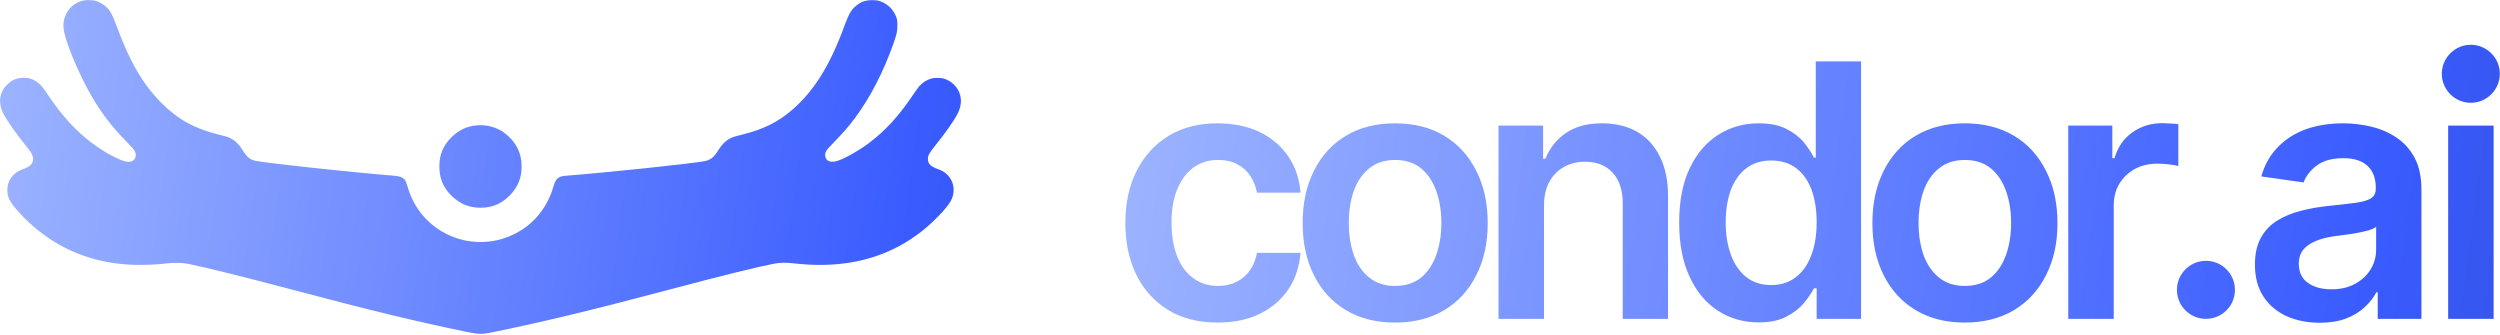
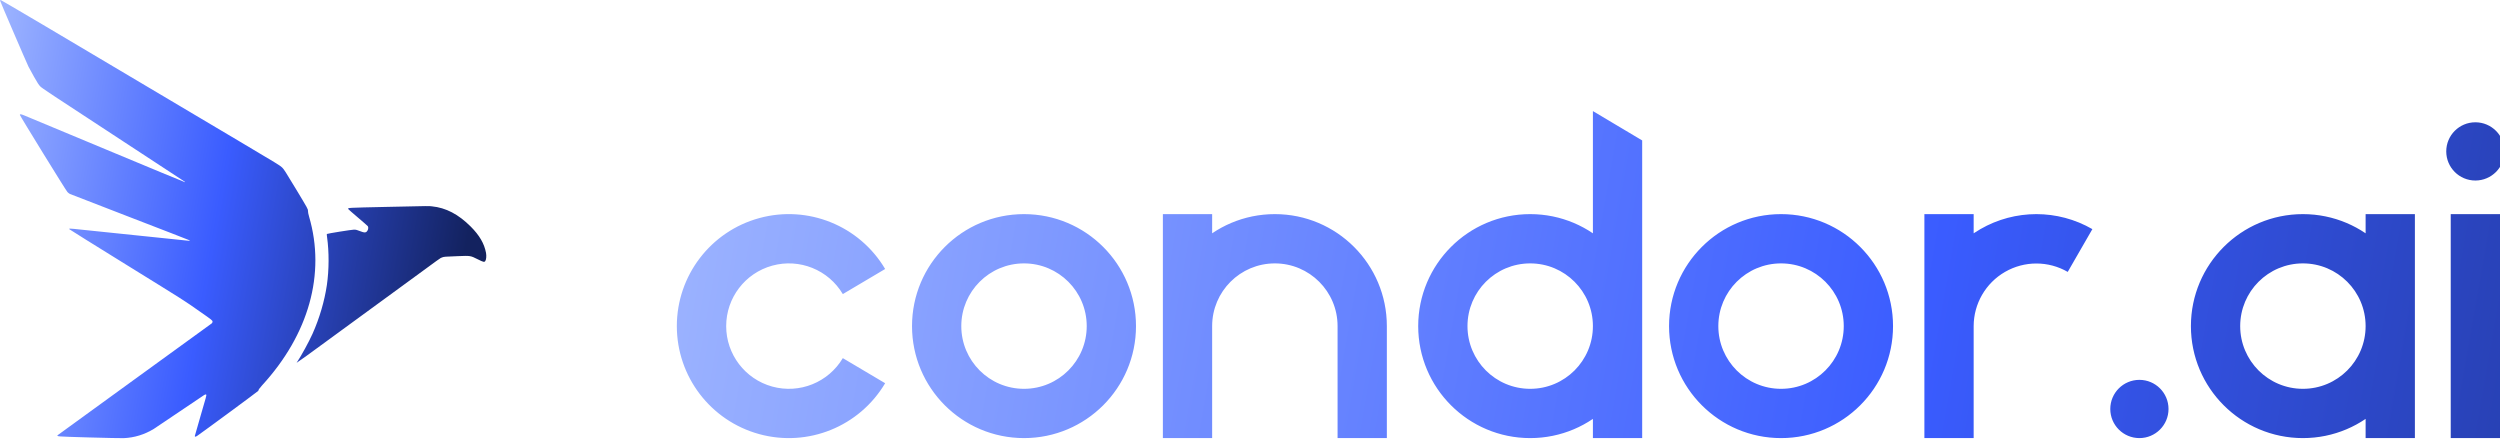
- <svg xmlns="http://www.w3.org/2000/svg" viewBox="0 0 1412.9 188.8" fill="url(#g)" role="img" aria-label="condor.ai">
+ <svg xmlns="http://www.w3.org/2000/svg" viewBox="0 0 1116.2 195.6" fill="url(#g)" role="img" aria-label="condor.ai">
  <defs>
-     <linearGradient id="g" gradientUnits="userSpaceOnUse" x1="0" y1="0" x2="1412.9" y2="188.8">
+     <linearGradient id="g" gradientUnits="userSpaceOnUse" x1="0" y1="0" x2="1116.2" y2="195.6">
      <stop offset="0" stop-color="#9DB4FF" />
      <stop offset="0.5" stop-color="#3A5CFF" />
      <stop offset="1" stop-color="#13225F" />
    </linearGradient>
  </defs>
-   <path fill-rule="evenodd" transform="scale(0.7379)" d="M   64.5   0.3 C   54.8   2,   48   10.8,   48.6   20.9 C   49.1   30,   60.2   56.9,   71.1   75.3 C   78.2   87.3,   86   97.4,   96.9   108.5 C   101.3   113.1,   102.6   114.5,   103.2   115.7 C   105.6   120.6,   102.3   124.8,   96.8   123.8 C   91.4   122.8,   80.2   116.8,   70.9   109.9 C   58.3   100.5,   47.9   89.2,   36.8   72.8 C   33.1   67.2,   31.5   65.3,   29.3   63.5 C   25.9   60.8,   22.5   59.6,   18   59.6 C   12.7   59.6,   9.1   61.2,   5.4   64.9 C   -0.7   70.9,   -1.6   79.1,   2.8   87.5 C   5.2   92.1,   12.1   102,   18   109.3 C   23.2   115.8,   23.5   116.2,   24.5   118.2 C   25.6   120.7,   25.7   122.7,   24.7   124.6 C   23.6   126.9,   22.2   127.8,   17   129.8 C   9.8   132.5,   5.6   138.3,   5.6   145.5 C   5.6   151.4,   7.5   154.9,   15.2   163.3 C   23.3   172.3,   34.4   181.2,   44.8   187.1 C   68.8   200.7,   95.8   205.4,   128.1   201.7 C   134.5   201,   139.7   201.2,   144.8   202.2 C   160.7   205.6,   183.5   211.2,   222.8   221.6 C   285   238.1,   318.3   246.1,   357.5   254.2 C   366.3   256,   369.2   256.1,   375.6   254.8 C   413.5   247.1,   450.5   238.3,   513.4   221.6 C   554.1   210.8,   581.4   204.1,   593.2   201.9 C   597.5   201.1,   601.9   201,   608   201.7 C   621.8   203.3,   634.8   203.3,   646.9   201.7 C   670.3   198.7,   691.1   189.6,   708.7   174.9 C   716.5   168.4,   724.5   159.9,   727.7   154.8 C   732.3   147.3,   730.9   138.1,   724.3   132.7 C   722.7   131.4,   720.7   130.3,   717.8   129.3 C   712.5   127.3,   710.7   125.3,   710.7   121.7 C   710.7   119,   711.6   117.3,   717   110.6 C   724.1   101.8,   730.7   92.4,   733.2   87.5 C   735.9   82.4,   736.6   77.6,   735.4   72.9 C   733.9   66.9,   728.7   61.7,   722.5   60.1 C   720.3   59.5,   715.7   59.5,   713.5   60.1 C   709.8   61.1,   706.5   63.2,   703.8   66.3 C   703.1   67.2,   701   70.1,   699.2   72.8 C   688.3   89,   678.2   100,   665.6   109.5 C   658.2   115.1,   647.9   121,   642   123 C   636.2   125,   632.3   123.5,   632   119.1 C   631.9   116.3,   632.6   115.1,   638.9   108.8 C   646.4   101,   649.8   97.1,   654.9   90.3 C   666.5   74.7,   676.6   55.1,   684.4   33.1 C   686.8   26.2,   687.3   24,   687.3   19.8 C   687.4   15.6,   687   14,   685.5   10.9 C   683.6   7.1,   680.4   3.9,   676.6   2 C   673.5   0.5,   671.9   0.1,   668   0.1 C   662.9   0.1,   659.3   1.4,   655.7   4.4 C   652   7.4,   650.2   10.6,   647   19.1 C   635.8   50,   623.4   69.9,   606.3   84.5 C   595.5   93.7,   584.5   99.1,   568.4   103.1 C   565.3   103.8,   562   104.8,   560.9   105.2 C   556.5   107.1,   553.3   110,   550.1   115.1 C   546.9   120.4,   544.4   122.4,   539.8   123.4 C   530.8   125.2,   463.7   132.3,   433.3   134.6 C   427.5   135.1,   425.6   136.8,   423.8   143.1 C   419.1   159.1,   408.8   171.8,   394.3   179.1 C   369.8   191.5,   340.1   185.1,   322.9   163.9 C   318   157.8,   314.6   151.1,   312.2   143.1 C   310.2   136,   308.8   135.1,   299.6   134.4 C   268.7   131.9,   202.6   124.8,   195.3   123.1 C   191.4   122.2,   189   120.2,   185.9   115.1 C   182.7   110,   179.5   107.1,   175.1   105.2 C   174   104.8,   170.7   103.8,   167.6   103.1 C   148.6   98.4,   136.3   91.5,   123.4   78.6 C   109.1   64.1,   99   46.6,   89   19.1 C   85.8   10.5,   83.9   7.3,   80.2   4.3 C   78.4   2.8,   75.3   1.2,   73.1   0.6 C   71.3   0.1,   66.4   -0.1,   64.5   0.3 M   365.1   96 C   357.4   96.7,   351.4   99.6,   345.7   105.2 C   339.3   111.6,   336.5   118.5,   336.5   127.5 C   336.5   136.5,   339.3   143.4,   345.7   149.8 C   352.1   156.1,   359.1   159.1,   368   159.1 C   376.9   159.1,   383.9   156.2,   390.3   149.8 C   396.6   143.4,   399.5   136.5,   399.5   127.5 C   399.6   117.2,   395   108.3,   386.5   101.9 C   380.7   97.5,   372.7   95.3,   365.1   96" />
-   <path transform="translate(635.9 25.2)" d="M  52.3   157.1L  52.3   157.1Q  36   157.1   24.3  150Q  12.6  142.8   6.3  130.1Q  0.1  117.4   0.1  100.9L  0.1  100.9Q  0.1  84.2   6.4  71.5Q  12.8  58.8   24.5  51.6Q  36.2  44.5   52.1  44.5L  52.1  44.5Q  65.5  44.5   75.8  49.3Q  86  54.2   92.1  63.1Q  98.2  71.9   99.1  83.7L  99.1  83.7L  74.5  83.7Q  73.5  78.4   70.7  74.2Q  67.9  70   63.3  67.6Q  58.8  65.2   52.5  65.2L  52.5  65.2Q  44.6  65.2   38.7  69.4Q  32.8  73.7   29.5  81.6Q  26.2  89.5   26.2  100.5L  26.2  100.5Q  26.2  111.6   29.4  119.7Q  32.6  127.8   38.6  132.1Q  44.5  136.4   52.5  136.4L  52.5  136.4Q  61  136.4   66.9  131.5Q  72.8  126.5   74.5  117.7L  74.5  117.7L  99.1  117.7Q  98.2  129.3   92.3  138.2Q  86.3  147.1   76.2  152.1Q  66   157.1   52.3   157.1ZM  152.5   157.1L  152.5   157.1Q  136.5   157.1   124.8  150.1Q  113.1  143.1   106.7  130.4Q  100.3  117.7   100.3  100.9L  100.3  100.9Q  100.3  84   106.7  71.3Q  113.1  58.5   124.8  51.5Q  136.5  44.5   152.5  44.5L  152.5  44.5Q  168.6  44.5   180.3  51.5Q  192  58.5   198.4  71.3Q  204.9  84   204.9  100.9L  204.9  100.9Q  204.9  117.7   198.4  130.4Q  192  143.1   180.3  150.1Q  168.6   157.1   152.5   157.1ZM  152.5  136.4L  152.5  136.4Q  161.4  136.4   167.2  131.7Q  172.9  127   175.8  118.9Q  178.7  110.8   178.7  100.9L  178.7  100.9Q  178.7  90.8   175.8  82.7Q  172.9  74.6   167.2  69.9Q  161.4  65.2   152.5  65.2L  152.5  65.2Q  143.8  65.2   138  69.9Q  132.1  74.6   129.2  82.7Q  126.4  90.8   126.4  100.9L  126.4  100.9Q  126.4  110.8   129.2  118.9Q  132.1  127   138  131.7Q  143.8  136.4   152.5  136.4ZM  236.7  91.1L  236.7  91.1L  236.7   155L  211   155L  211  45.8L  236.2  45.8L  236.2  64.5L  237.5  64.5Q  241.2  55.3   249.2  49.9Q  257.1  44.5   269.4  44.5L  269.4  44.5Q  280.8  44.5   289.2  49.2Q  297.6  54   302.2  63.3Q  306.8  72.5   306.8  85.6L  306.8  85.6L  306.8   155L  281.2   155L  281.2  89.6Q  281.2  78.6   275.5  72.4Q  269.8  66.2   259.9  66.2L  259.9  66.2Q  253.1  66.2   247.9  69.2Q  242.7  72.1   239.7  77.6Q  236.7  83.1   236.7  91.1ZM  358   157L  358   157Q  345.2   157   335  150.4Q  324.8  143.8   319  131.2Q  313.1  118.6   313.1  100.6L  313.1  100.6Q  313.1  82.3   319.1  69.8Q  325.1  57.3   335.3  50.9Q  345.4  44.5   358  44.5L  358  44.5Q  367.7  44.5   373.8  47.7Q  380  50.9   383.7  55.4Q  387.3  60   389.3  63.9L  389.3  63.9L  390.3  63.9L  390.3  9.5L  415.9  9.5L  415.9   155L  390.8   155L  390.8  137.7L  389.3  137.7Q  387.2  141.7   383.5  146.2Q  379.8  150.6   373.6  153.8Q  367.5   157   358   157ZM  365.1  135.9L  365.1  135.9Q  373.4  135.9   379.1  131.4Q  384.8  127   387.8  119Q  390.8  111.1   390.8  100.5L  390.8  100.5Q  390.8  89.9   387.9  82Q  384.9  74.1   379.2  69.8Q  373.4  65.5   365.1  65.5L  365.1  65.5Q  356.7  65.5   350.9  70Q  345.1  74.5   342.2  82.4Q  339.4  90.4   339.4  100.5L  339.4  100.5Q  339.4  110.7   342.3  118.7Q  345.2  126.7   350.9  131.3Q  356.7  135.9   365.1  135.9ZM  474.5   157.1L  474.5   157.1Q  458.5   157.1   446.8  150.1Q  435.1  143.1   428.7  130.4Q  422.3  117.7   422.3  100.9L  422.3  100.9Q  422.3  84   428.7  71.3Q  435.1  58.5   446.8  51.5Q  458.5  44.5   474.5  44.5L  474.5  44.5Q  490.5  44.5   502.3  51.5Q  514  58.5   520.4  71.3Q  526.9  84   526.9  100.9L  526.9  100.9Q  526.9  117.7   520.4  130.4Q  514  143.1   502.3  150.1Q  490.5   157.1   474.5   157.1ZM  474.5  136.4L  474.5  136.4Q  483.4  136.4   489.2  131.7Q  494.9  127   497.8  118.9Q  500.7  110.8   500.7  100.9L  500.7  100.9Q  500.7  90.8   497.8  82.7Q  494.9  74.6   489.2  69.9Q  483.4  65.2   474.5  65.2L  474.5  65.2Q  465.8  65.2   460  69.9Q  454.1  74.6   451.2  82.7Q  448.4  90.8   448.4  100.9L  448.4  100.9Q  448.4  110.8   451.2  118.9Q  454.1  127   460  131.7Q  465.8  136.4   474.5  136.4ZM  558.7   155L  533   155L  533  45.8L  557.9  45.8L  557.9  64.2L  559.1  64.2Q  562  54.6   569.4  49.5Q  576.7  44.4   586.1  44.4L  586.1  44.4Q  588.1  44.4   590.8  44.6Q  593.5  44.7   595.2  45L  595.2  45L  595.2  68.7Q  593.6  68.1   590.1  67.7Q  586.6  67.3   583.3  67.3L  583.3  67.3Q  576.2  67.3   570.6  70.3Q  565.1  73.4   561.9  78.6Q  558.7  83.9   558.7  90.9L  558.7  90.9L  558.7   155ZM  627.2   138.6C  627.2   147.7   619.9   155   610.8   155C  601.8   155   594.4   147.7   594.4   138.6C  594.4   129.6   601.8   122.2   610.8   122.2C  619.9   122.2   627.2   129.6   627.2   138.6ZM  675.1   157.2L  675.1   157.2Q  664.7   157.2   656.4  153.5Q  648.1  149.7   643.3  142.4Q  638.5  135.1   638.5  124.3L  638.5  124.3Q  638.5  115.2   641.9  109.1Q  645.3  103   651.2  99.4Q  657.1  95.8   664.6  93.9Q  672  92   679.9  91.2L  679.9  91.2Q  689.6  90.2   695.5  89.4Q  701.5  88.6   704.2  86.8Q  706.8  85.1   706.8  81.4L  706.8  81.4L  706.8  80.9Q  706.8  73   702.2  68.6Q  697.5  64.2   688.5  64.2L  688.5  64.2Q  679  64.2   673.5  68.3Q  668  72.4   666  77.9L  666  77.9L  642.1  74.5Q  644.9  64.6   651.5  57.9Q  658  51.2   667.4  47.8Q  676.9  44.5   688.3  44.5L  688.3  44.5Q  696.1  44.5   703.9  46.3Q  711.7  48.1   718.3  52.4Q  724.8  56.7   728.7  63.9Q  732.6  71.1   732.6  82L  732.6  82L  732.6   155L  707.9   155L  707.9  140L  707.1  140Q  704.8  144.5   700.5  148.4Q  696.3  152.4   690  154.8Q  683.7   157.2   675.1   157.2ZM  681.7  138.3L  681.7  138.3Q  689.5  138.3   695.1  135.2Q  700.8  132.1   703.9  127Q  707  121.9   707  115.8L  707  115.8L  707  103Q  705.8  104   702.9  104.9Q  700.1  105.7   696.5  106.4Q  692.9  107.1   689.4  107.5Q  685.9  108   683.4  108.3L  683.4  108.3Q  677.6  109.1   673.1  110.9Q  668.6  112.7   665.9  115.8Q  663.3  119   663.3  123.9L  663.3  123.9Q  663.3  131.1   668.5  134.7Q  673.6  138.3   681.7  138.3ZM  773.4   155L  747.7   155L  747.7  45.8L  773.4  45.8L  773.4   155ZM  776.9   16.5C  776.9   25.5   769.5   32.9   760.5   32.9C  751.5   32.9   744.1   25.5   744.1   16.5C  744.1   7.5   751.5   0.1   760.5   0.1C  769.5   0.1   776.9   7.5   776.9   16.5Z" />
+   <path fill-rule="evenodd" transform="scale(0.1979)" d="M   0.2   1.5 C   0.2   2.8,   59.3   140.2,   64.3   150.5 C   65.8   153.4,   71.3   163.6,   76.7   173.1 C   84.7   187.3,   87.3   191.2,   90.8   194.9 C   94.6   198.9,   114.9   212.3,   255.5   304.2 C   343.7   361.8,   416.3   409.4,   416.8   409.9 C   417.3   410.4,   417.6   410.9,   417.4   411.1 C   417.2   411.3,   336.9   378.1,   239   337.2 C   141.1   296.4,   57.8   261.7,   54   260.1 C   47.1   257.3,   44.8   257.1,   44.8   259.2 C   44.8   261.1,   148.9   430,   152.1   433.2 C   153.7   434.9,   156.2   436.8,   157.6   437.5 C   159   438.2,   220.3   462,   293.7   490.2 C   367.1   518.5,   427.4   541.8,   427.8   542.2 C   429   543.3,   427.6   543.5,   421.8   542.8 C   417.1   542.3,   313.2   531.5,   167   516.4 C   156.6   515.3,   155.4   515.4,   156.5   517.2 C   156.9   517.8,   213.9   553.3,   283.2   596.2 C   422.2   682.2,   413.6   676.7,   449.8   702.1 C   479.1   722.5,   479.5   722.9,   479.5   725.8 C   479.5   727.2,   478.9   728.4,   477.7   729.6 C   476.7   730.5,   398.6   787.1,   304.2   855.4 C   209.8   923.7,   131.8   980.3,   130.9   981.2 C   127   984.9,   124.8   984.7,   200.6   986.9 C   238.7   988,   274   988.7,   279   988.5 C   303.1   987.5,   326.1   980.4,   347.2   967.5 C   351.6   964.8,   450.5   898.3,   456.8   893.8 C   462.1   890,   464.2   889.2,   465.3   890.4 C   466.2   891.3,   464.9   896.3,   452.9   936.9 C   445.5   962,   439.5   983,   439.5   983.7 C   439.5   986,   441.5   985.7,   445.8   982.7 C   464.4   969.7,   582.8   882.4,   582.8   881.7 C   582.8   879.6,   585.7   875.5,   591.2   869.5 C   696.9   754.2,   735   617.6,   697.4   489 C   695.6   482.7,   694.8   478.8,   694.8   475.8 C   694.8   471.5,   694.8   471.5,   668   427 C   643.6   386.6,   640.7   382,   636.5   377.9 C   632.2   373.6,   624.8   369.1,   541.2   319.5 C   426   251.2,   254.6   149.5,   248.5   145.8 C   188   109.5,   3.3   0.5,   2   0.3 C   0.5   0,   0.2   0.1,   0.2   1.5 M   871.6   466.8 C   782.2   468.8,   784.5   468.6,   785.7   471.7 C   785.9   472.2,   795.7   480.8,   807.4   490.7 C   819.2   500.7,   829.3   509.5,   829.8   510.3 C   831.2   512.3,   831.1   516.4,   829.5   519.5 C   827.1   524.3,   823.5   525.5,   818.1   523.5 C   803.7   518.2,   803.5   518.1,   798.3   518.1 C   793   518.2,   738.4   526.9,   737.4   527.9 C   737.2   528.2,   737.3   531.5,   737.9   535.1 C   742.6   568.5,   742.4   608.6,   737.5   642.8 C   732.2   679,   720.7   718.2,   705.2   752.8 C   697.3   770.5,   679.9   802.4,   670.6   816.3 C   667.6   820.7,   651.7   832.2,   904.2   647.5 C   998.9   578.1,   992.8   582.5,   997.3   580.8 C   1001.8   579.1,   1003.3   579,   1032.6   577.9 C   1061.9   576.7,   1061   576.6,   1078.3   585.2 C   1090.4   591.3,   1092.6   591.8,   1094.7   589.1 C   1097   586.2,   1097.8   577.5,   1096.5   570.5 C   1092.6   549.6,   1081.8   531,   1061.9   511.1 C   1034   483.3,   1006.1   468.7,   974.3   465.5 C   966.1   464.7,   975.6   464.5,   871.6   466.8" />
+   <path transform="translate(302.2 49.6)" d="M93 121.5A50 50 0 1 1 93 70.5L74.1 81.7A28 28 0 1 0 74.1 110.3ZM105 96A50 50 0 1 1 205 96A50 50 0 1 1 105 96ZM127 96A28 28 0 1 0 183 96A28 28 0 1 0 127 96ZM217 46H239V146H217ZM217 96A50 50 0 0 1 317 96L295 96A28 28 0 0 0 239 96ZM295 96H317V146H295ZM331 96A50 50 0 1 1 431 96A50 50 0 1 1 331 96ZM353 96A28 28 0 1 0 409 96A28 28 0 1 0 353 96ZM409 0L431 13.1V146H409ZM443 96A50 50 0 1 1 543 96A50 50 0 1 1 443 96ZM465 96A28 28 0 1 0 521 96A28 28 0 1 0 465 96ZM557 46H579V146H557ZM557 96A50 50 0 0 1 632 52.7L621 71.8A28 28 0 0 0 579 96ZM640 133A13 13 0 1 1 666 133A13 13 0 1 1 640 133ZM676 96A50 50 0 1 1 776 96A50 50 0 1 1 676 96ZM698 96A28 28 0 1 0 754 96A28 28 0 1 0 698 96ZM754 46H776V146H754ZM792 46H814V146H792ZM790 18A13 13 0 1 1 816 18A13 13 0 1 1 790 18Z" />
</svg>
